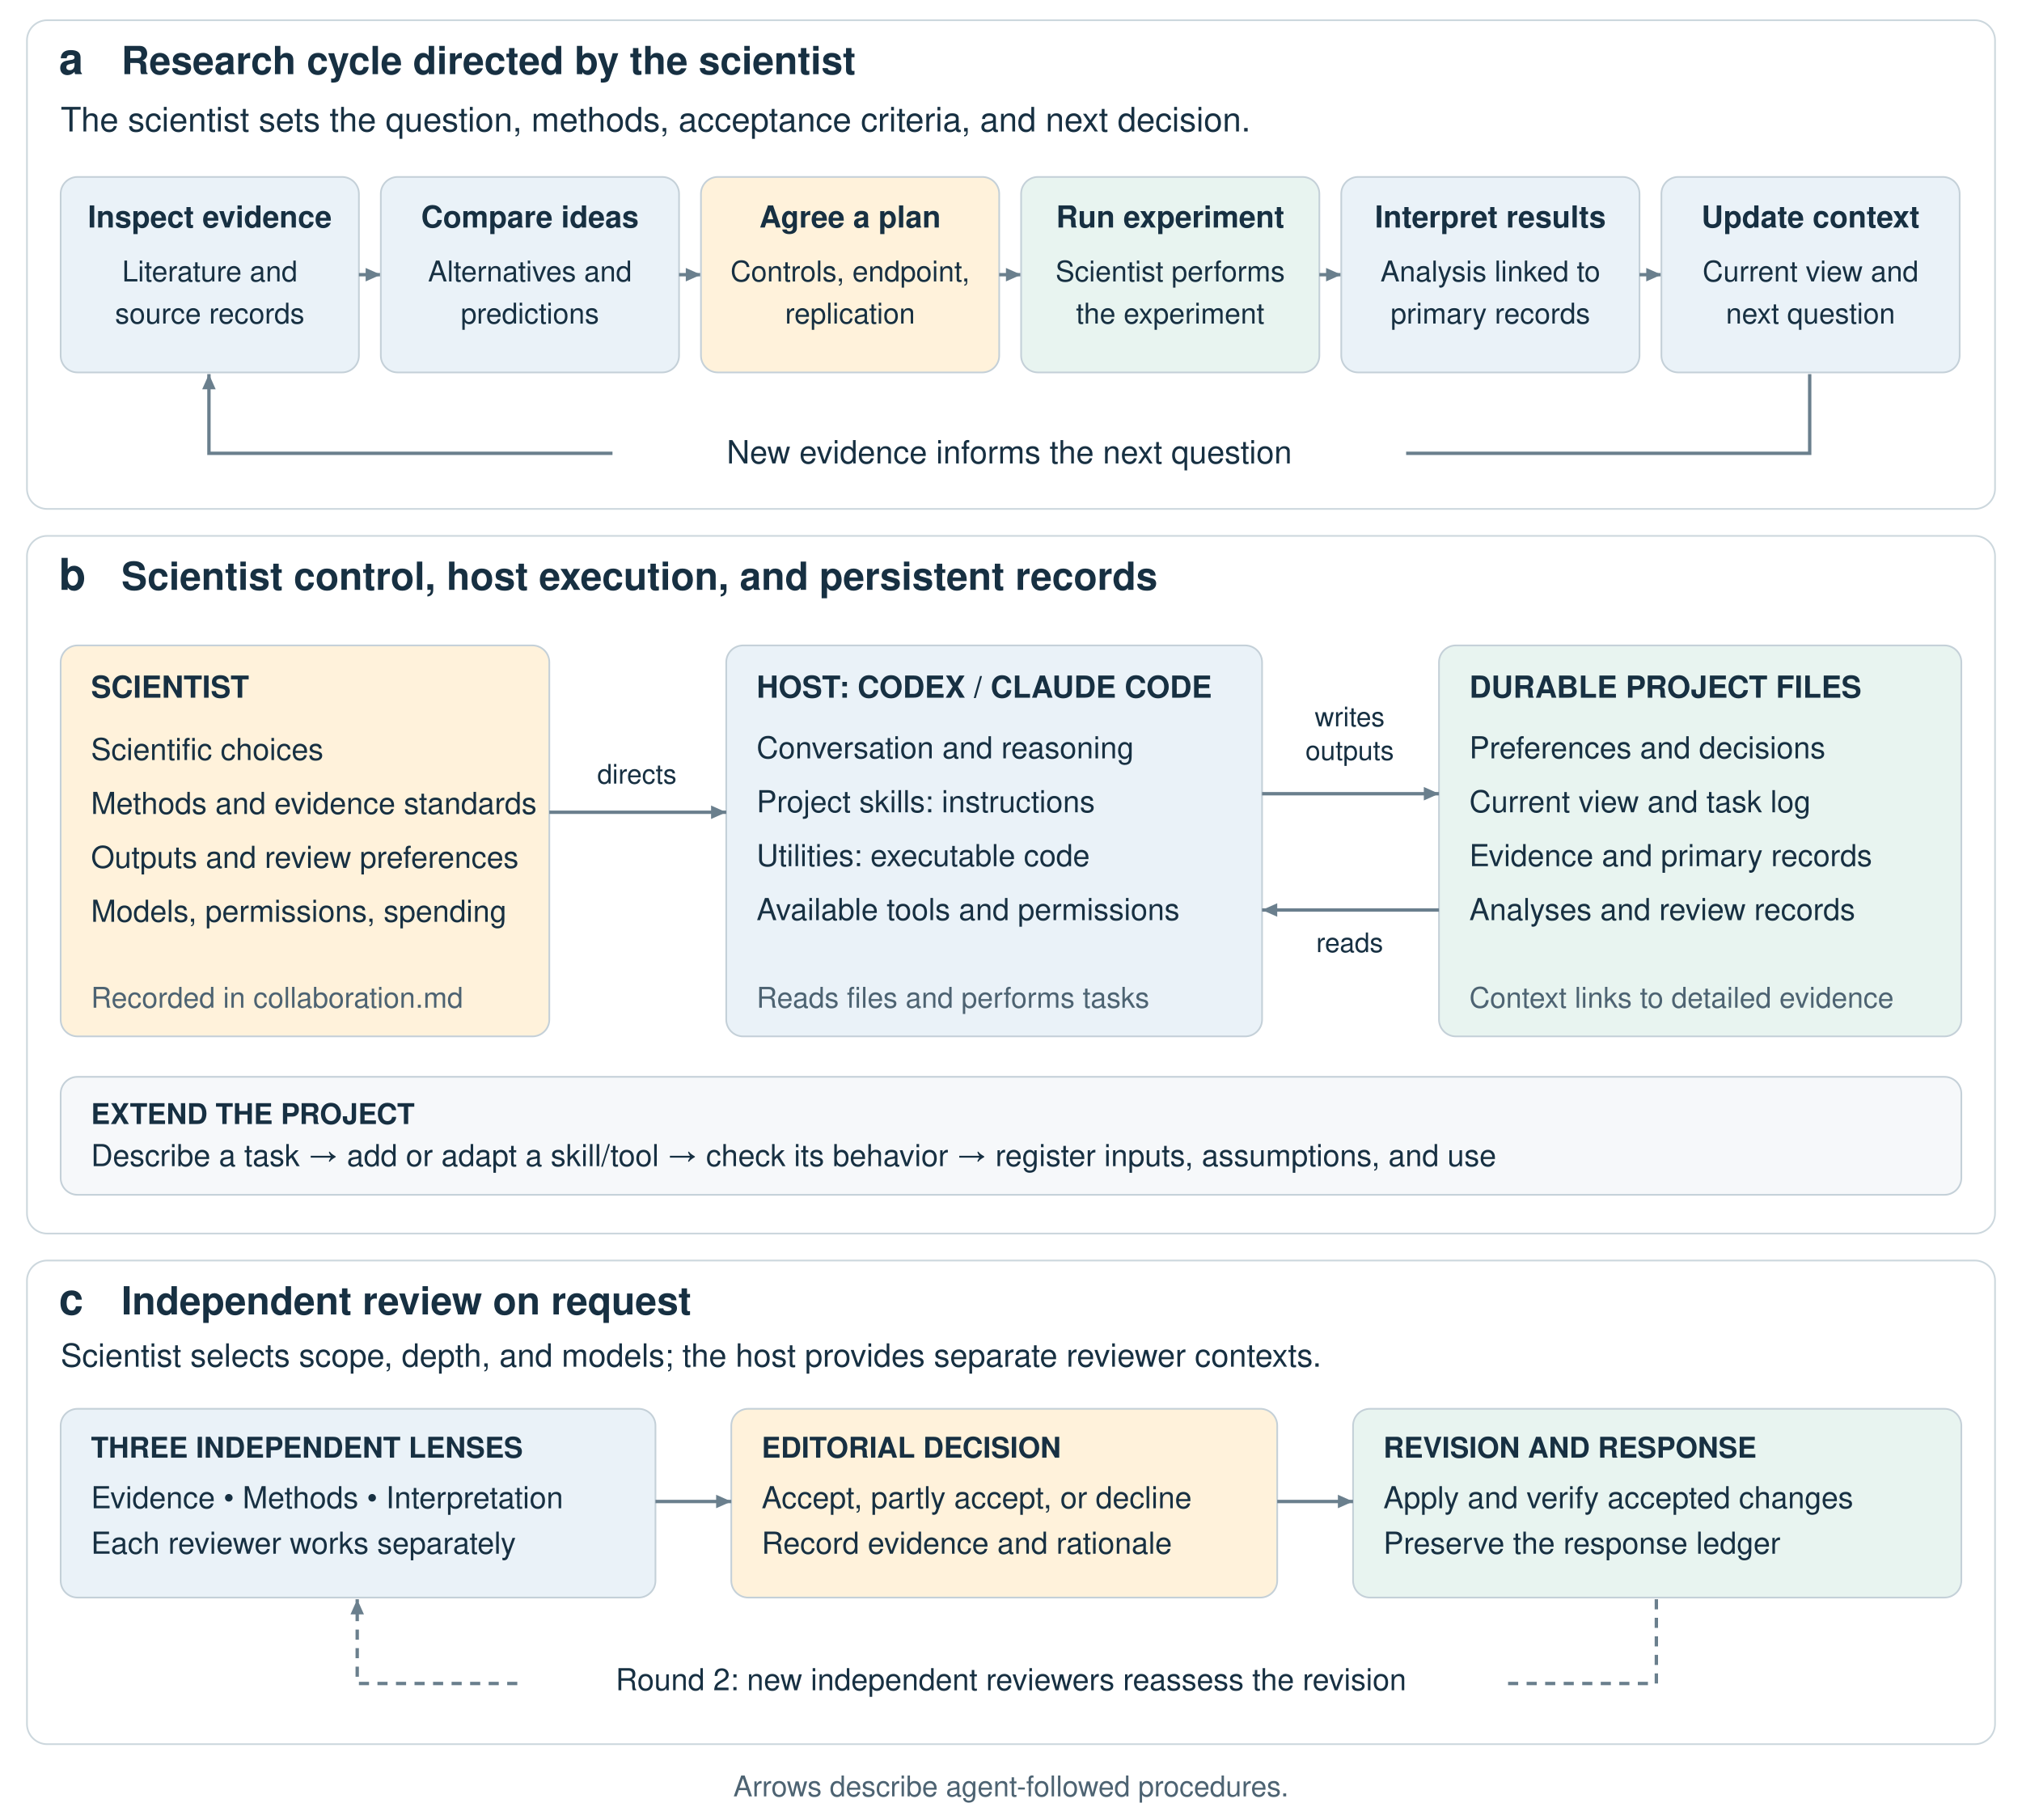
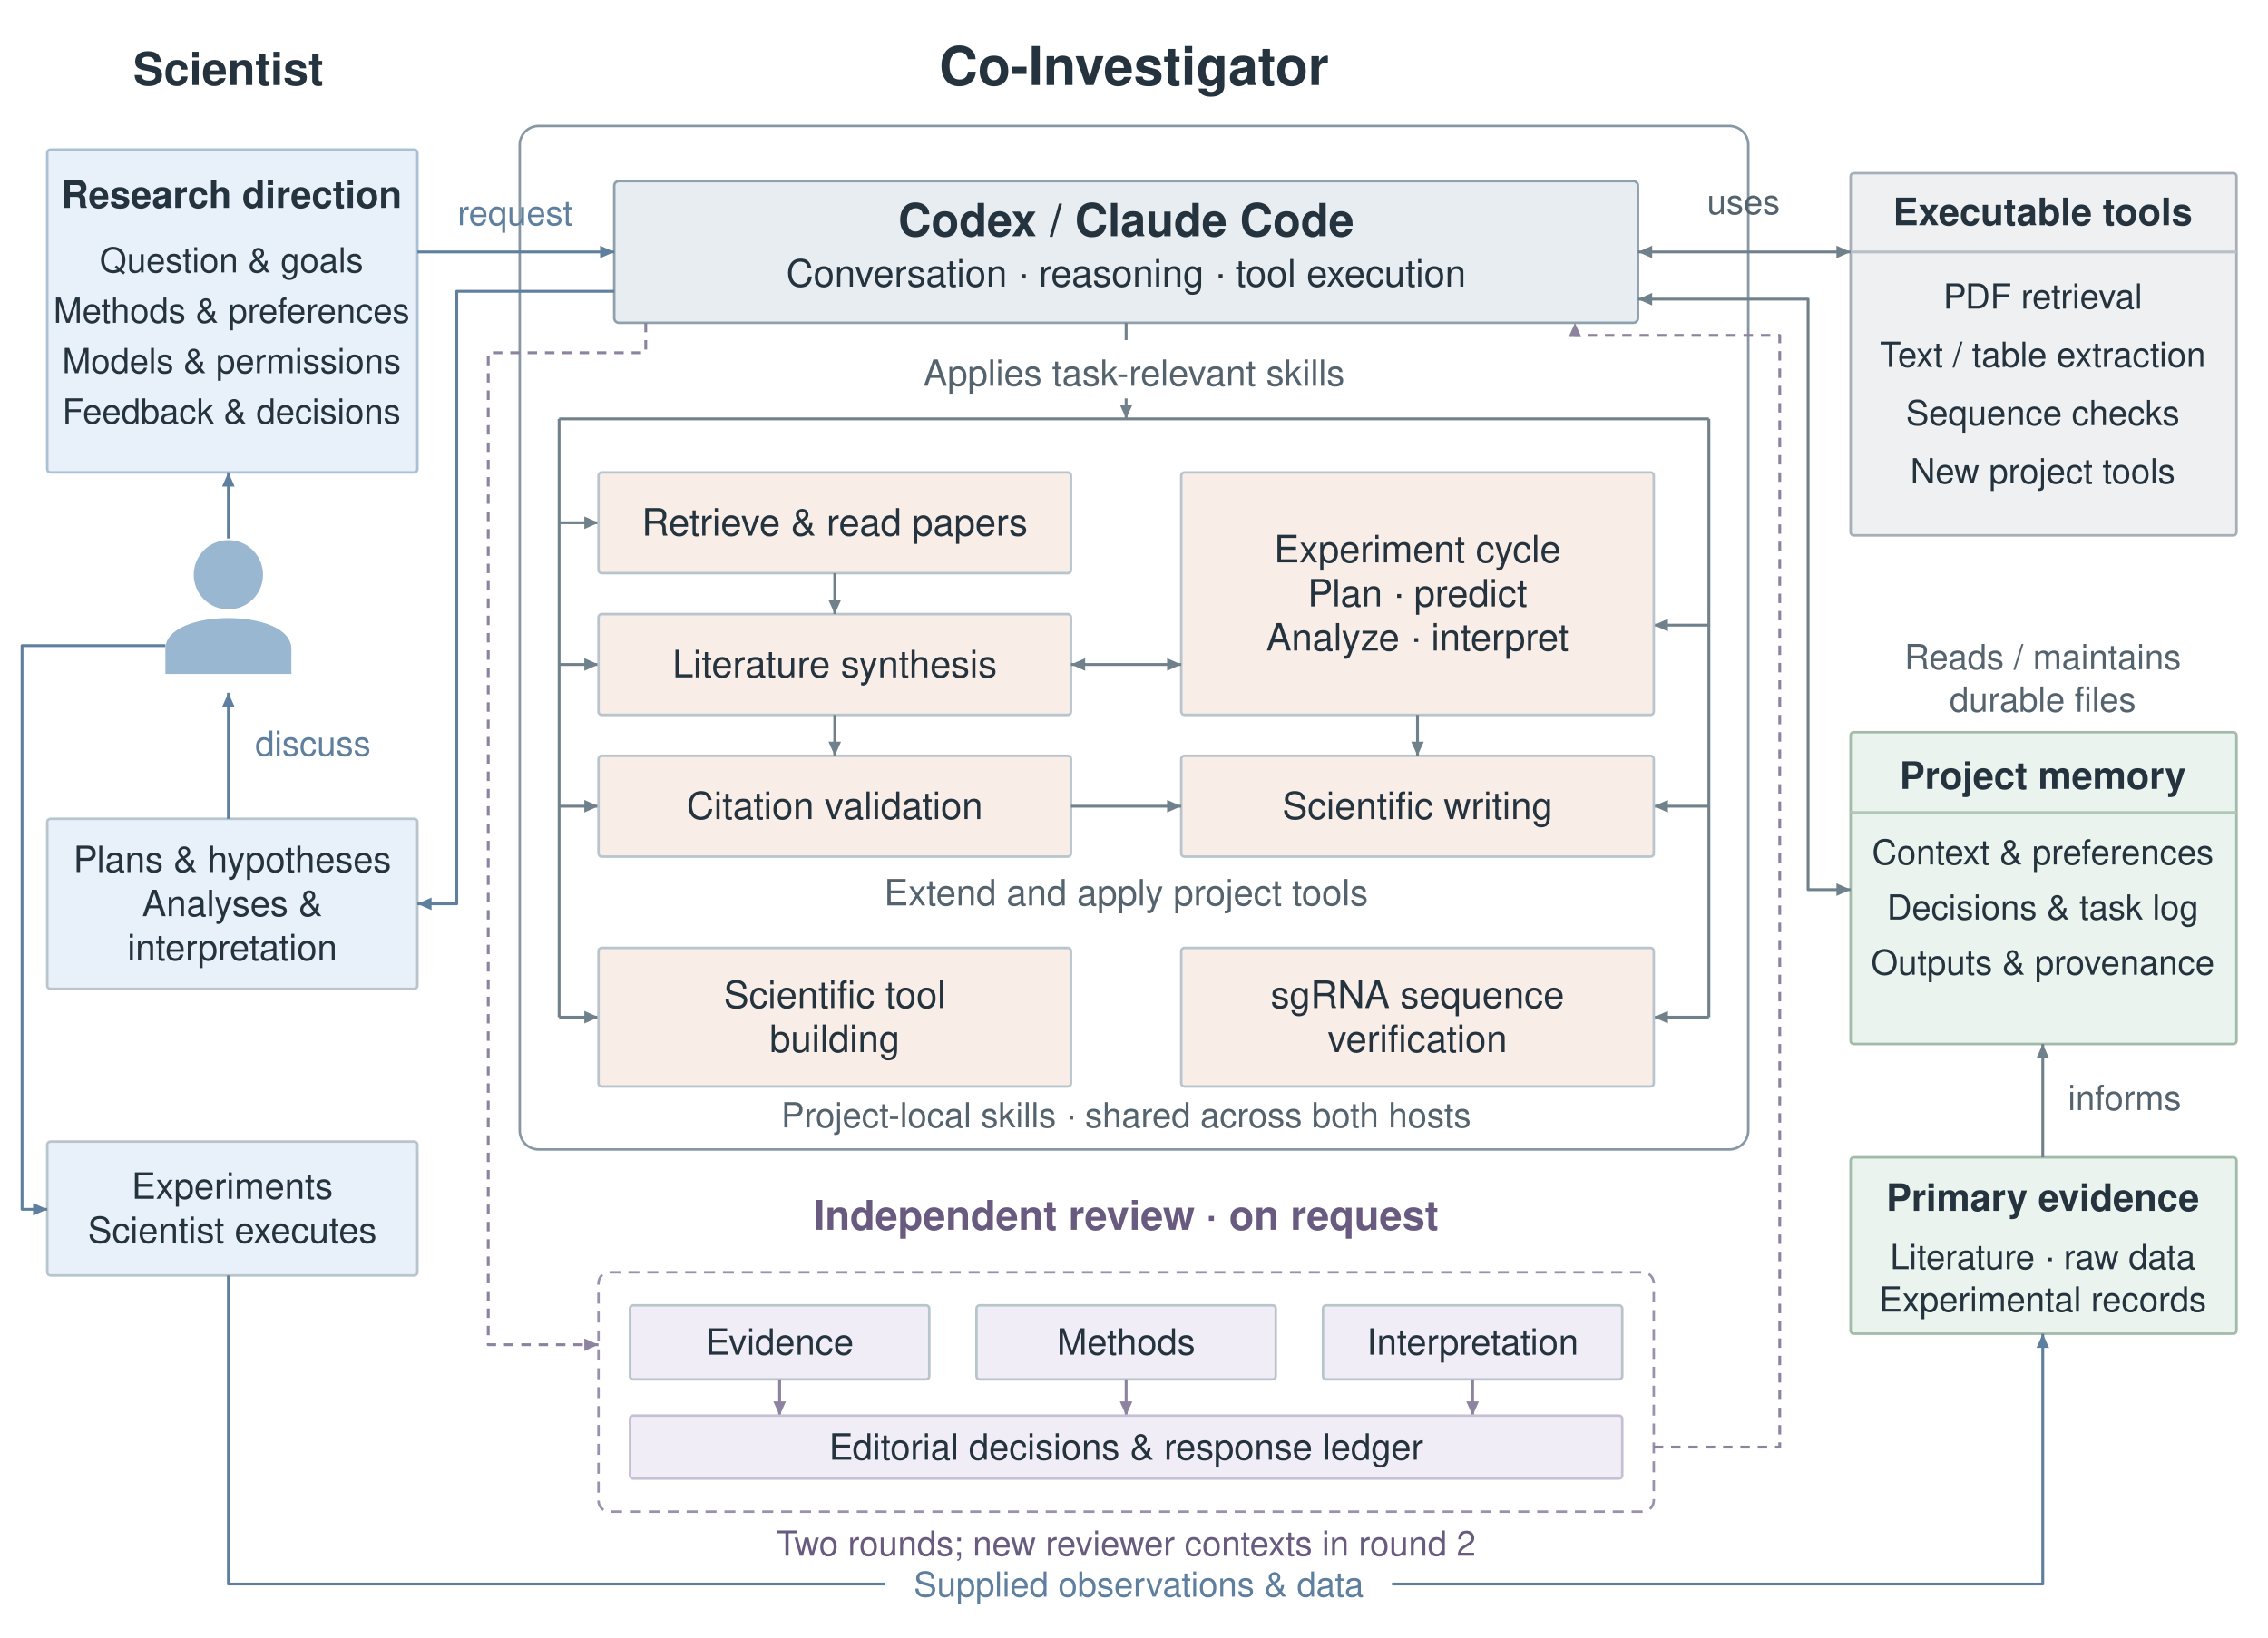
- <svg xmlns="http://www.w3.org/2000/svg" width="1200" height="1080" viewBox="0 0 1200 1080" role="img" aria-labelledby="title desc">
+ <svg xmlns="http://www.w3.org/2000/svg" width="1440" height="1040" viewBox="0 0 1440 1040" role="img" aria-labelledby="title desc">
  <g font-family="Helvetica, Arial, sans-serif">
-     <rect x="0" y="0" width="1200" height="1080" rx="0" fill="#ffffff" stroke="#ffffff" />
-     <rect x="16" y="12" width="1168" height="290" rx="12" fill="#ffffff" stroke="#ccd7dd" />
-     <text x="35" y="44" font-size="26" font-weight="bold" fill="#173042" text-anchor="start">a</text>
-     <text x="72" y="44" font-size="23" font-weight="bold" fill="#173042" text-anchor="start">Research cycle directed by the scientist</text>
-     <text x="36" y="78" font-size="20" font-weight="normal" fill="#173042" text-anchor="start">The scientist sets the question, methods, acceptance criteria, and next decision.</text>
-     <rect x="36" y="105" width="177" height="116" rx="10" fill="#eaf2f8" stroke="#c4d0d8" />
-     <text x="124.5" y="135" font-size="18" font-weight="bold" fill="#173042" text-anchor="middle">Inspect evidence</text>
-     <text x="124.5" y="167" font-size="17" font-weight="normal" fill="#173042" text-anchor="middle">Literature and</text>
-     <text x="124.5" y="192" font-size="17" font-weight="normal" fill="#173042" text-anchor="middle">source records</text>
-     <polyline points="213,163 226,163" fill="none" stroke="#6a7f8d" stroke-width="2" />
-     <polygon points="226,163 217.0,159.0 217.0,167.0" fill="#6a7f8d" />
-     <rect x="226" y="105" width="177" height="116" rx="10" fill="#eaf2f8" stroke="#c4d0d8" />
-     <text x="314.5" y="135" font-size="18" font-weight="bold" fill="#173042" text-anchor="middle">Compare ideas</text>
-     <text x="314.5" y="167" font-size="17" font-weight="normal" fill="#173042" text-anchor="middle">Alternatives and</text>
-     <text x="314.5" y="192" font-size="17" font-weight="normal" fill="#173042" text-anchor="middle">predictions</text>
-     <polyline points="403,163 416,163" fill="none" stroke="#6a7f8d" stroke-width="2" />
-     <polygon points="416,163 407.0,159.0 407.0,167.0" fill="#6a7f8d" />
-     <rect x="416" y="105" width="177" height="116" rx="10" fill="#fff2db" stroke="#c4d0d8" />
-     <text x="504.5" y="135" font-size="18" font-weight="bold" fill="#173042" text-anchor="middle">Agree a plan</text>
-     <text x="504.5" y="167" font-size="17" font-weight="normal" fill="#173042" text-anchor="middle">Controls, endpoint,</text>
-     <text x="504.5" y="192" font-size="17" font-weight="normal" fill="#173042" text-anchor="middle">replication</text>
-     <polyline points="593,163 606,163" fill="none" stroke="#6a7f8d" stroke-width="2" />
-     <polygon points="606,163 597.0,159.0 597.0,167.0" fill="#6a7f8d" />
-     <rect x="606" y="105" width="177" height="116" rx="10" fill="#e8f4f0" stroke="#c4d0d8" />
-     <text x="694.5" y="135" font-size="18" font-weight="bold" fill="#173042" text-anchor="middle">Run experiment</text>
-     <text x="694.5" y="167" font-size="17" font-weight="normal" fill="#173042" text-anchor="middle">Scientist performs</text>
-     <text x="694.5" y="192" font-size="17" font-weight="normal" fill="#173042" text-anchor="middle">the experiment</text>
-     <polyline points="783,163 796,163" fill="none" stroke="#6a7f8d" stroke-width="2" />
-     <polygon points="796,163 787.0,159.0 787.0,167.0" fill="#6a7f8d" />
-     <rect x="796" y="105" width="177" height="116" rx="10" fill="#eaf2f8" stroke="#c4d0d8" />
-     <text x="884.5" y="135" font-size="18" font-weight="bold" fill="#173042" text-anchor="middle">Interpret results</text>
-     <text x="884.5" y="167" font-size="17" font-weight="normal" fill="#173042" text-anchor="middle">Analysis linked to</text>
-     <text x="884.5" y="192" font-size="17" font-weight="normal" fill="#173042" text-anchor="middle">primary records</text>
-     <polyline points="973,163 986,163" fill="none" stroke="#6a7f8d" stroke-width="2" />
-     <polygon points="986,163 977.0,159.0 977.0,167.0" fill="#6a7f8d" />
-     <rect x="986" y="105" width="177" height="116" rx="10" fill="#eaf2f8" stroke="#c4d0d8" />
-     <text x="1074.5" y="135" font-size="18" font-weight="bold" fill="#173042" text-anchor="middle">Update context</text>
-     <text x="1074.5" y="167" font-size="17" font-weight="normal" fill="#173042" text-anchor="middle">Current view and</text>
-     <text x="1074.5" y="192" font-size="17" font-weight="normal" fill="#173042" text-anchor="middle">next question</text>
-     <polyline points="1074,222 1074,269 124,269 124,222" fill="none" stroke="#6a7f8d" stroke-width="2" />
-     <polygon points="124,222 120.0,231.0 128.0,231.0" fill="#6a7f8d" />
-     <rect x="364" y="251" width="470" height="35" rx="0" fill="#ffffff" stroke="#ffffff" />
-     <text x="599" y="275" font-size="19" font-weight="normal" fill="#173042" text-anchor="middle">New evidence informs the next question</text>
-     <rect x="16" y="318" width="1168" height="414" rx="12" fill="#ffffff" stroke="#ccd7dd" />
-     <text x="35" y="350" font-size="26" font-weight="bold" fill="#173042" text-anchor="start">b</text>
-     <text x="72" y="350" font-size="23" font-weight="bold" fill="#173042" text-anchor="start">Scientist control, host execution, and persistent records</text>
-     <rect x="36" y="383" width="290" height="232" rx="10" fill="#fff2db" stroke="#c4d0d8" />
-     <text x="54" y="414" font-size="18" font-weight="bold" fill="#173042" text-anchor="start">SCIENTIST</text>
-     <text x="54" y="451" font-size="18" font-weight="normal" fill="#173042" text-anchor="start">Scientific choices</text>
-     <text x="54" y="483" font-size="18" font-weight="normal" fill="#173042" text-anchor="start">Methods and evidence standards</text>
-     <text x="54" y="515" font-size="18" font-weight="normal" fill="#173042" text-anchor="start">Outputs and review preferences</text>
-     <text x="54" y="547" font-size="18" font-weight="normal" fill="#173042" text-anchor="start">Models, permissions, spending</text>
-     <text x="54" y="598" font-size="17" font-weight="normal" fill="#4d6372" text-anchor="start">Recorded in collaboration.md</text>
-     <rect x="431" y="383" width="318" height="232" rx="10" fill="#eaf2f8" stroke="#c4d0d8" />
-     <text x="449" y="414" font-size="18" font-weight="bold" fill="#173042" text-anchor="start">HOST: CODEX / CLAUDE CODE</text>
-     <text x="449" y="450" font-size="18" font-weight="normal" fill="#173042" text-anchor="start">Conversation and reasoning</text>
-     <text x="449" y="482" font-size="18" font-weight="normal" fill="#173042" text-anchor="start">Project skills: instructions</text>
-     <text x="449" y="514" font-size="18" font-weight="normal" fill="#173042" text-anchor="start">Utilities: executable code</text>
-     <text x="449" y="546" font-size="18" font-weight="normal" fill="#173042" text-anchor="start">Available tools and permissions</text>
-     <text x="449" y="598" font-size="17" font-weight="normal" fill="#4d6372" text-anchor="start">Reads files and performs tasks</text>
-     <rect x="854" y="383" width="310" height="232" rx="10" fill="#e8f4f0" stroke="#c4d0d8" />
-     <text x="872" y="414" font-size="18" font-weight="bold" fill="#173042" text-anchor="start">DURABLE PROJECT FILES</text>
-     <text x="872" y="450" font-size="18" font-weight="normal" fill="#173042" text-anchor="start">Preferences and decisions</text>
-     <text x="872" y="482" font-size="18" font-weight="normal" fill="#173042" text-anchor="start">Current view and task log</text>
-     <text x="872" y="514" font-size="18" font-weight="normal" fill="#173042" text-anchor="start">Evidence and primary records</text>
-     <text x="872" y="546" font-size="18" font-weight="normal" fill="#173042" text-anchor="start">Analyses and review records</text>
-     <text x="872" y="598" font-size="17" font-weight="normal" fill="#4d6372" text-anchor="start">Context links to detailed evidence</text>
-     <polyline points="326,482 431,482" fill="none" stroke="#6a7f8d" stroke-width="2" />
-     <polygon points="431,482 422.0,478.0 422.0,486.0" fill="#6a7f8d" />
-     <text x="378" y="465" font-size="16" font-weight="normal" fill="#173042" text-anchor="middle">directs</text>
-     <polyline points="749,471 854,471" fill="none" stroke="#6a7f8d" stroke-width="2" />
-     <polygon points="854,471 845.0,467.0 845.0,475.0" fill="#6a7f8d" />
-     <text x="801" y="431" font-size="16" font-weight="normal" fill="#173042" text-anchor="middle">writes</text>
-     <text x="801" y="451" font-size="16" font-weight="normal" fill="#173042" text-anchor="middle">outputs</text>
-     <polyline points="854,540 749,540" fill="none" stroke="#6a7f8d" stroke-width="2" />
-     <polygon points="749,540 758.0,544.0 758.0,536.0" fill="#6a7f8d" />
-     <text x="801" y="565" font-size="16" font-weight="normal" fill="#173042" text-anchor="middle">reads</text>
-     <rect x="36" y="639" width="1128" height="70" rx="10" fill="#f6f8fa" stroke="#c4d0d8" />
-     <text x="54" y="667" font-size="17" font-weight="bold" fill="#173042" text-anchor="start">EXTEND THE PROJECT</text>
-     <text x="54" y="692" font-size="18" font-weight="normal" fill="#173042" text-anchor="start">Describe a task → add or adapt a skill/tool → check its behavior → register inputs, assumptions, and use</text>
-     <rect x="16" y="748" width="1168" height="287" rx="12" fill="#ffffff" stroke="#ccd7dd" />
-     <text x="35" y="780" font-size="26" font-weight="bold" fill="#173042" text-anchor="start">c</text>
-     <text x="72" y="780" font-size="23" font-weight="bold" fill="#173042" text-anchor="start">Independent review on request</text>
-     <text x="36" y="811" font-size="19" font-weight="normal" fill="#173042" text-anchor="start">Scientist selects scope, depth, and models; the host provides separate reviewer contexts.</text>
-     <rect x="36" y="836" width="353" height="112" rx="10" fill="#eaf2f8" stroke="#c4d0d8" />
-     <text x="54" y="865" font-size="17" font-weight="bold" fill="#173042" text-anchor="start">THREE INDEPENDENT LENSES</text>
-     <text x="54" y="895" font-size="18" font-weight="normal" fill="#173042" text-anchor="start">Evidence • Methods • Interpretation</text>
-     <text x="54" y="922" font-size="18" font-weight="normal" fill="#173042" text-anchor="start">Each reviewer works separately</text>
-     <rect x="434" y="836" width="324" height="112" rx="10" fill="#fff2db" stroke="#c4d0d8" />
-     <text x="452" y="865" font-size="17" font-weight="bold" fill="#173042" text-anchor="start">EDITORIAL DECISION</text>
-     <text x="452" y="895" font-size="18" font-weight="normal" fill="#173042" text-anchor="start">Accept, partly accept, or decline</text>
-     <text x="452" y="922" font-size="18" font-weight="normal" fill="#173042" text-anchor="start">Record evidence and rationale</text>
-     <rect x="803" y="836" width="361" height="112" rx="10" fill="#e8f4f0" stroke="#c4d0d8" />
-     <text x="821" y="865" font-size="17" font-weight="bold" fill="#173042" text-anchor="start">REVISION AND RESPONSE</text>
-     <text x="821" y="895" font-size="18" font-weight="normal" fill="#173042" text-anchor="start">Apply and verify accepted changes</text>
-     <text x="821" y="922" font-size="18" font-weight="normal" fill="#173042" text-anchor="start">Preserve the response ledger</text>
-     <polyline points="389,891 434,891" fill="none" stroke="#6a7f8d" stroke-width="2" />
-     <polygon points="434,891 425.0,887.0 425.0,895.0" fill="#6a7f8d" />
-     <polyline points="758,891 803,891" fill="none" stroke="#6a7f8d" stroke-width="2" />
-     <polygon points="803,891 794.0,887.0 794.0,895.0" fill="#6a7f8d" />
-     <polyline points="983,949 983,999 212,999 212,949" fill="none" stroke="#6a7f8d" stroke-width="2" stroke-dasharray="6 5" />
-     <polygon points="212,949 208.0,958.0 216.0,958.0" fill="#6a7f8d" />
-     <rect x="310" y="979" width="580" height="35" rx="0" fill="#ffffff" stroke="#ffffff" />
-     <text x="600" y="1003" font-size="18" font-weight="normal" fill="#173042" text-anchor="middle">Round 2: new independent reviewers reassess the revision</text>
-     <text x="600" y="1066" font-size="17" font-weight="normal" fill="#4d6372" text-anchor="middle">Arrows describe agent-followed procedures.</text>
+     <rect x="0" y="0" width="1440" height="1040" rx="0" fill="#ffffff" stroke="#ffffff" stroke-width="1.6" />
+     <rect x="330" y="80" width="780" height="650" rx="12" fill="#ffffff" stroke="#8798a4" stroke-width="1.6" />
+     <text x="720" y="54" font-size="34" font-weight="bold" fill="#24333e" text-anchor="middle">Co-Investigator</text>
+     <rect x="390" y="115" width="650" height="90" rx="3" fill="#e8edf1" stroke="#8fa1ae" stroke-width="1.6" />
+     <text x="715" y="150" font-size="29" font-weight="bold" fill="#24333e" text-anchor="middle">Codex / Claude Code</text>
+     <text x="715" y="182" font-size="24" font-weight="normal" fill="#24333e" text-anchor="middle">Conversation · reasoning · tool execution</text>
+     <text x="720" y="245" font-size="23" font-weight="normal" fill="#54636d" text-anchor="middle">Applies task-relevant skills</text>
+     <polyline points="715,205 715,216" fill="none" stroke="#71818c" stroke-width="1.8" stroke-linejoin="round" />
+     <polyline points="355,266 1085,266" fill="none" stroke="#71818c" stroke-width="1.8" stroke-linejoin="round" />
+     <polyline points="715,253 715,266" fill="none" stroke="#71818c" stroke-width="1.8" stroke-linejoin="round" />
+     <polygon points="715,266 719.0,257.0 711.0,257.0" fill="#71818c" />
+     <polyline points="355,266 355,646" fill="none" stroke="#71818c" stroke-width="1.8" stroke-linejoin="round" />
+     <polyline points="1085,266 1085,646" fill="none" stroke="#71818c" stroke-width="1.8" stroke-linejoin="round" />
+     <polyline points="355,332 380,332" fill="none" stroke="#71818c" stroke-width="1.8" stroke-linejoin="round" />
+     <polygon points="380,332 371.0,328.0 371.0,336.0" fill="#71818c" />
+     <polyline points="355,422 380,422" fill="none" stroke="#71818c" stroke-width="1.8" stroke-linejoin="round" />
+     <polygon points="380,422 371.0,418.0 371.0,426.0" fill="#71818c" />
+     <polyline points="355,512 380,512" fill="none" stroke="#71818c" stroke-width="1.8" stroke-linejoin="round" />
+     <polygon points="380,512 371.0,508.0 371.0,516.0" fill="#71818c" />
+     <polyline points="355,646 380,646" fill="none" stroke="#71818c" stroke-width="1.8" stroke-linejoin="round" />
+     <polygon points="380,646 371.0,642.0 371.0,650.0" fill="#71818c" />
+     <polyline points="1085,397 1050,397" fill="none" stroke="#71818c" stroke-width="1.8" stroke-linejoin="round" />
+     <polygon points="1050,397 1059.0,401.0 1059.0,393.0" fill="#71818c" />
+     <polyline points="1085,512 1050,512" fill="none" stroke="#71818c" stroke-width="1.8" stroke-linejoin="round" />
+     <polygon points="1050,512 1059.0,516.0 1059.0,508.0" fill="#71818c" />
+     <polyline points="1085,646 1050,646" fill="none" stroke="#71818c" stroke-width="1.8" stroke-linejoin="round" />
+     <polygon points="1050,646 1059.0,650.0 1059.0,642.0" fill="#71818c" />
+     <rect x="380" y="300" width="300" height="64" rx="2" fill="#f8ede7" stroke="#b9c5cc" stroke-width="1.6" />
+     <text x="530.0" y="340.16" font-size="24" font-weight="normal" fill="#24333e" text-anchor="middle">Retrieve &amp; read papers</text>
+     <rect x="380" y="390" width="300" height="64" rx="2" fill="#f8ede7" stroke="#b9c5cc" stroke-width="1.6" />
+     <text x="530.0" y="430.16" font-size="24" font-weight="normal" fill="#24333e" text-anchor="middle">Literature synthesis</text>
+     <rect x="380" y="480" width="300" height="64" rx="2" fill="#f8ede7" stroke="#b9c5cc" stroke-width="1.6" />
+     <text x="530.0" y="520.16" font-size="24" font-weight="normal" fill="#24333e" text-anchor="middle">Citation validation</text>
+     <rect x="750" y="300" width="300" height="154" rx="2" fill="#f8ede7" stroke="#b9c5cc" stroke-width="1.6" />
+     <text x="900.0" y="357.16" font-size="24" font-weight="normal" fill="#24333e" text-anchor="middle">Experiment cycle</text>
+     <text x="900.0" y="385.16" font-size="24" font-weight="normal" fill="#24333e" text-anchor="middle">Plan · predict</text>
+     <text x="900.0" y="413.16" font-size="24" font-weight="normal" fill="#24333e" text-anchor="middle">Analyze · interpret</text>
+     <rect x="750" y="480" width="300" height="64" rx="2" fill="#f8ede7" stroke="#b9c5cc" stroke-width="1.6" />
+     <text x="900.0" y="520.16" font-size="24" font-weight="normal" fill="#24333e" text-anchor="middle">Scientific writing</text>
+     <polyline points="530,364 530,390" fill="none" stroke="#71818c" stroke-width="1.8" stroke-linejoin="round" />
+     <polygon points="530,390 534.0,381.0 526.0,381.0" fill="#71818c" />
+     <polyline points="530,454 530,480" fill="none" stroke="#71818c" stroke-width="1.8" stroke-linejoin="round" />
+     <polygon points="530,480 534.0,471.0 526.0,471.0" fill="#71818c" />
+     <polyline points="680,422 750,422" fill="none" stroke="#71818c" stroke-width="1.8" stroke-linejoin="round" />
+     <polygon points="750,422 741.0,418.0 741.0,426.0" fill="#71818c" />
+     <polygon points="680,422 689.0,426.0 689.0,418.0" fill="#71818c" />
+     <polyline points="900,454 900,480" fill="none" stroke="#71818c" stroke-width="1.8" stroke-linejoin="round" />
+     <polygon points="900,480 904.0,471.0 896.0,471.0" fill="#71818c" />
+     <polyline points="680,512 750,512" fill="none" stroke="#71818c" stroke-width="1.8" stroke-linejoin="round" />
+     <polygon points="750,512 741.0,508.0 741.0,516.0" fill="#71818c" />
+     <text x="715" y="575" font-size="23" font-weight="normal" fill="#54636d" text-anchor="middle">Extend and apply project tools</text>
+     <rect x="380" y="602" width="300" height="88" rx="2" fill="#f8ede7" stroke="#b9c5cc" stroke-width="1.6" />
+     <text x="530.0" y="640.16" font-size="24" font-weight="normal" fill="#24333e" text-anchor="middle">Scientific tool</text>
+     <text x="530.0" y="668.16" font-size="24" font-weight="normal" fill="#24333e" text-anchor="middle">building</text>
+     <rect x="750" y="602" width="300" height="88" rx="2" fill="#f8ede7" stroke="#b9c5cc" stroke-width="1.6" />
+     <text x="900.0" y="640.16" font-size="24" font-weight="normal" fill="#24333e" text-anchor="middle">sgRNA sequence</text>
+     <text x="900.0" y="668.16" font-size="24" font-weight="normal" fill="#24333e" text-anchor="middle">verification</text>
+     <text x="715" y="716" font-size="22" font-weight="normal" fill="#54636d" text-anchor="middle">Project-local skills · shared across both hosts</text>
+     <text x="145" y="54" font-size="29" font-weight="bold" fill="#24333e" text-anchor="middle">Scientist</text>
+     <rect x="30" y="95" width="235" height="205" rx="2" fill="#e8f0f9" stroke="#aac0d6" stroke-width="1.6" />
+     <text x="147" y="132" font-size="24" font-weight="bold" fill="#24333e" text-anchor="middle">Research direction</text>
+     <text x="147" y="173" font-size="22" font-weight="normal" fill="#24333e" text-anchor="middle">Question &amp; goals</text>
+     <text x="147" y="205" font-size="22" font-weight="normal" fill="#24333e" text-anchor="middle">Methods &amp; preferences</text>
+     <text x="147" y="237" font-size="22" font-weight="normal" fill="#24333e" text-anchor="middle">Models &amp; permissions</text>
+     <text x="147" y="269" font-size="22" font-weight="normal" fill="#24333e" text-anchor="middle">Feedback &amp; decisions</text>
+     <polyline points="265,160 390,160" fill="none" stroke="#5e7f9e" stroke-width="1.8" stroke-linejoin="round" />
+     <polygon points="390,160 381.0,156.0 381.0,164.0" fill="#5e7f9e" />
+     <text x="327" y="143" font-size="22" font-weight="normal" fill="#5e7f9e" text-anchor="middle">request</text>
+     <circle cx="145" cy="365" r="22" fill="#9ab7d1" />
+     <path d="M105 428 L105 412 C105 386 185 386 185 412 L185 428 Z" fill="#9ab7d1" />
+     <polyline points="145,342 145,300" fill="none" stroke="#5e7f9e" stroke-width="1.8" stroke-linejoin="round" />
+     <polygon points="145,300 141.0,309.0 149.0,309.0" fill="#5e7f9e" />
+     <rect x="30" y="520" width="235" height="108" rx="2" fill="#e8f0f9" stroke="#b9c5cc" stroke-width="1.6" />
+     <text x="147.5" y="553.82" font-size="23" font-weight="normal" fill="#24333e" text-anchor="middle">Plans &amp; hypotheses</text>
+     <text x="147.5" y="581.82" font-size="23" font-weight="normal" fill="#24333e" text-anchor="middle">Analyses &amp;</text>
+     <text x="147.5" y="609.82" font-size="23" font-weight="normal" fill="#24333e" text-anchor="middle">interpretation</text>
+     <polyline points="390,185 290,185 290,574 265,574" fill="none" stroke="#5e7f9e" stroke-width="1.8" stroke-linejoin="round" />
+     <polygon points="265,574 274.0,578.0 274.0,570.0" fill="#5e7f9e" />
+     <polyline points="145,520 145,440" fill="none" stroke="#5e7f9e" stroke-width="1.8" stroke-linejoin="round" />
+     <polygon points="145,440 141.0,449.0 149.0,449.0" fill="#5e7f9e" />
+     <text x="162" y="480" font-size="22" font-weight="normal" fill="#5e7f9e" text-anchor="start">discuss</text>
+     <rect x="30" y="725" width="235" height="85" rx="2" fill="#e8f0f9" stroke="#b9c5cc" stroke-width="1.6" />
+     <text x="147.5" y="761.32" font-size="23" font-weight="normal" fill="#24333e" text-anchor="middle">Experiments</text>
+     <text x="147.5" y="789.32" font-size="23" font-weight="normal" fill="#24333e" text-anchor="middle">Scientist executes</text>
+     <polyline points="105,410 14,410 14,768 30,768" fill="none" stroke="#5e7f9e" stroke-width="1.8" stroke-linejoin="round" />
+     <polygon points="30,768 21.0,764.0 21.0,772.0" fill="#5e7f9e" />
+     <rect x="1175" y="110" width="245" height="230" rx="2" fill="#eef0f2" stroke="#a6afb8" stroke-width="1.6" />
+     <text x="1297" y="143" font-size="24" font-weight="bold" fill="#24333e" text-anchor="middle">Executable tools</text>
+     <polyline points="1175,160 1420,160" fill="none" stroke="#b7c0c7" stroke-width="1.8" stroke-linejoin="round" />
+     <text x="1297" y="196" font-size="22" font-weight="normal" fill="#24333e" text-anchor="middle">PDF retrieval</text>
+     <text x="1297" y="233" font-size="22" font-weight="normal" fill="#24333e" text-anchor="middle">Text / table extraction</text>
+     <text x="1297" y="270" font-size="22" font-weight="normal" fill="#24333e" text-anchor="middle">Sequence checks</text>
+     <text x="1297" y="307" font-size="22" font-weight="normal" fill="#24333e" text-anchor="middle">New project tools</text>
+     <polyline points="1040,160 1175,160" fill="none" stroke="#71818c" stroke-width="1.8" stroke-linejoin="round" />
+     <polygon points="1175,160 1166.0,156.0 1166.0,164.0" fill="#71818c" />
+     <polygon points="1040,160 1049.0,164.0 1049.0,156.0" fill="#71818c" />
+     <text x="1107" y="136" font-size="22" font-weight="normal" fill="#54636d" text-anchor="middle">uses</text>
+     <rect x="1175" y="465" width="245" height="198" rx="2" fill="#eaf3ed" stroke="#a2bba9" stroke-width="1.6" />
+     <text x="1297" y="501" font-size="24" font-weight="bold" fill="#24333e" text-anchor="middle">Project memory</text>
+     <polyline points="1175,516 1420,516" fill="none" stroke="#b0c8b6" stroke-width="1.8" stroke-linejoin="round" />
+     <text x="1297" y="549" font-size="22" font-weight="normal" fill="#24333e" text-anchor="middle">Context &amp; preferences</text>
+     <text x="1297" y="584" font-size="22" font-weight="normal" fill="#24333e" text-anchor="middle">Decisions &amp; task log</text>
+     <text x="1297" y="619" font-size="22" font-weight="normal" fill="#24333e" text-anchor="middle">Outputs &amp; provenance</text>
+     <polyline points="1040,190 1148,190 1148,565 1175,565" fill="none" stroke="#71818c" stroke-width="1.8" stroke-linejoin="round" />
+     <polygon points="1175,565 1166.0,561.0 1166.0,569.0" fill="#71818c" />
+     <polygon points="1040,190 1049.0,194.0 1049.0,186.0" fill="#71818c" />
+     <text x="1297" y="425" font-size="22" font-weight="normal" fill="#54636d" text-anchor="middle">Reads / maintains</text>
+     <text x="1297" y="452" font-size="22" font-weight="normal" fill="#54636d" text-anchor="middle">durable files</text>
+     <rect x="1175" y="735" width="245" height="112" rx="2" fill="#eaf3ed" stroke="#a2bba9" stroke-width="1.6" />
+     <text x="1297" y="769" font-size="24" font-weight="bold" fill="#24333e" text-anchor="middle">Primary evidence</text>
+     <text x="1297" y="806" font-size="22" font-weight="normal" fill="#24333e" text-anchor="middle">Literature · raw data</text>
+     <text x="1297" y="833" font-size="22" font-weight="normal" fill="#24333e" text-anchor="middle">Experimental records</text>
+     <polyline points="1297,735 1297,663" fill="none" stroke="#71818c" stroke-width="1.8" stroke-linejoin="round" />
+     <polygon points="1297,663 1293.0,672.0 1301.0,672.0" fill="#71818c" />
+     <text x="1313" y="705" font-size="22" font-weight="normal" fill="#54636d" text-anchor="start">informs</text>
+     <polyline points="145,810 145,1006 1297,1006 1297,847" fill="none" stroke="#5e7f9e" stroke-width="1.8" stroke-linejoin="round" />
+     <polygon points="1297,847 1293.0,856.0 1301.0,856.0" fill="#5e7f9e" />
+     <rect x="563" y="990" width="320" height="32" rx="0" fill="#ffffff" stroke="#ffffff" stroke-width="1.6" />
+     <text x="723" y="1014" font-size="22" font-weight="normal" fill="#5e7f9e" text-anchor="middle">Supplied observations &amp; data</text>
+     <rect x="380" y="808" width="670" height="152" rx="7" fill="#ffffff" stroke="#9b91af" stroke-width="1.6" stroke-dasharray="7 5" />
+     <text x="715" y="781" font-size="26" font-weight="bold" fill="#695b80" text-anchor="middle">Independent review · on request</text>
+     <rect x="400" y="829" width="190" height="47" rx="2" fill="#f0edf7" stroke="#b9c5cc" stroke-width="1.6" />
+     <text x="495.0" y="860.32" font-size="23" font-weight="normal" fill="#24333e" text-anchor="middle">Evidence</text>
+     <polyline points="495,876 495,899" fill="none" stroke="#8d829f" stroke-width="1.8" stroke-linejoin="round" />
+     <polygon points="495,899 499.0,890.0 491.0,890.0" fill="#8d829f" />
+     <rect x="620" y="829" width="190" height="47" rx="2" fill="#f0edf7" stroke="#b9c5cc" stroke-width="1.6" />
+     <text x="715.0" y="860.32" font-size="23" font-weight="normal" fill="#24333e" text-anchor="middle">Methods</text>
+     <polyline points="715,876 715,899" fill="none" stroke="#8d829f" stroke-width="1.8" stroke-linejoin="round" />
+     <polygon points="715,899 719.0,890.0 711.0,890.0" fill="#8d829f" />
+     <rect x="840" y="829" width="190" height="47" rx="2" fill="#f0edf7" stroke="#b9c5cc" stroke-width="1.6" />
+     <text x="935.0" y="860.32" font-size="23" font-weight="normal" fill="#24333e" text-anchor="middle">Interpretation</text>
+     <polyline points="935,876 935,899" fill="none" stroke="#8d829f" stroke-width="1.8" stroke-linejoin="round" />
+     <polygon points="935,899 939.0,890.0 931.0,890.0" fill="#8d829f" />
+     <rect x="400" y="899" width="630" height="40" rx="2" fill="#f0edf7" stroke="#c7bfd4" stroke-width="1.6" />
+     <text x="715" y="927" font-size="23" font-weight="normal" fill="#24333e" text-anchor="middle">Editorial decisions &amp; response ledger</text>
+     <text x="715" y="988" font-size="22" font-weight="normal" fill="#695b80" text-anchor="middle">Two rounds; new reviewer contexts in round 2</text>
+     <polyline points="410,205 410,224 310,224 310,854 380,854" fill="none" stroke="#8d829f" stroke-width="1.8" stroke-linejoin="round" stroke-dasharray="6 5" />
+     <polygon points="380,854 371.0,850.0 371.0,858.0" fill="#8d829f" />
+     <polyline points="1050,919 1130,919 1130,213 1000,213 1000,205" fill="none" stroke="#8d829f" stroke-width="1.8" stroke-linejoin="round" stroke-dasharray="6 5" />
+     <polygon points="1000,205 996.0,214.0 1004.0,214.0" fill="#8d829f" />
  </g>
</svg>
